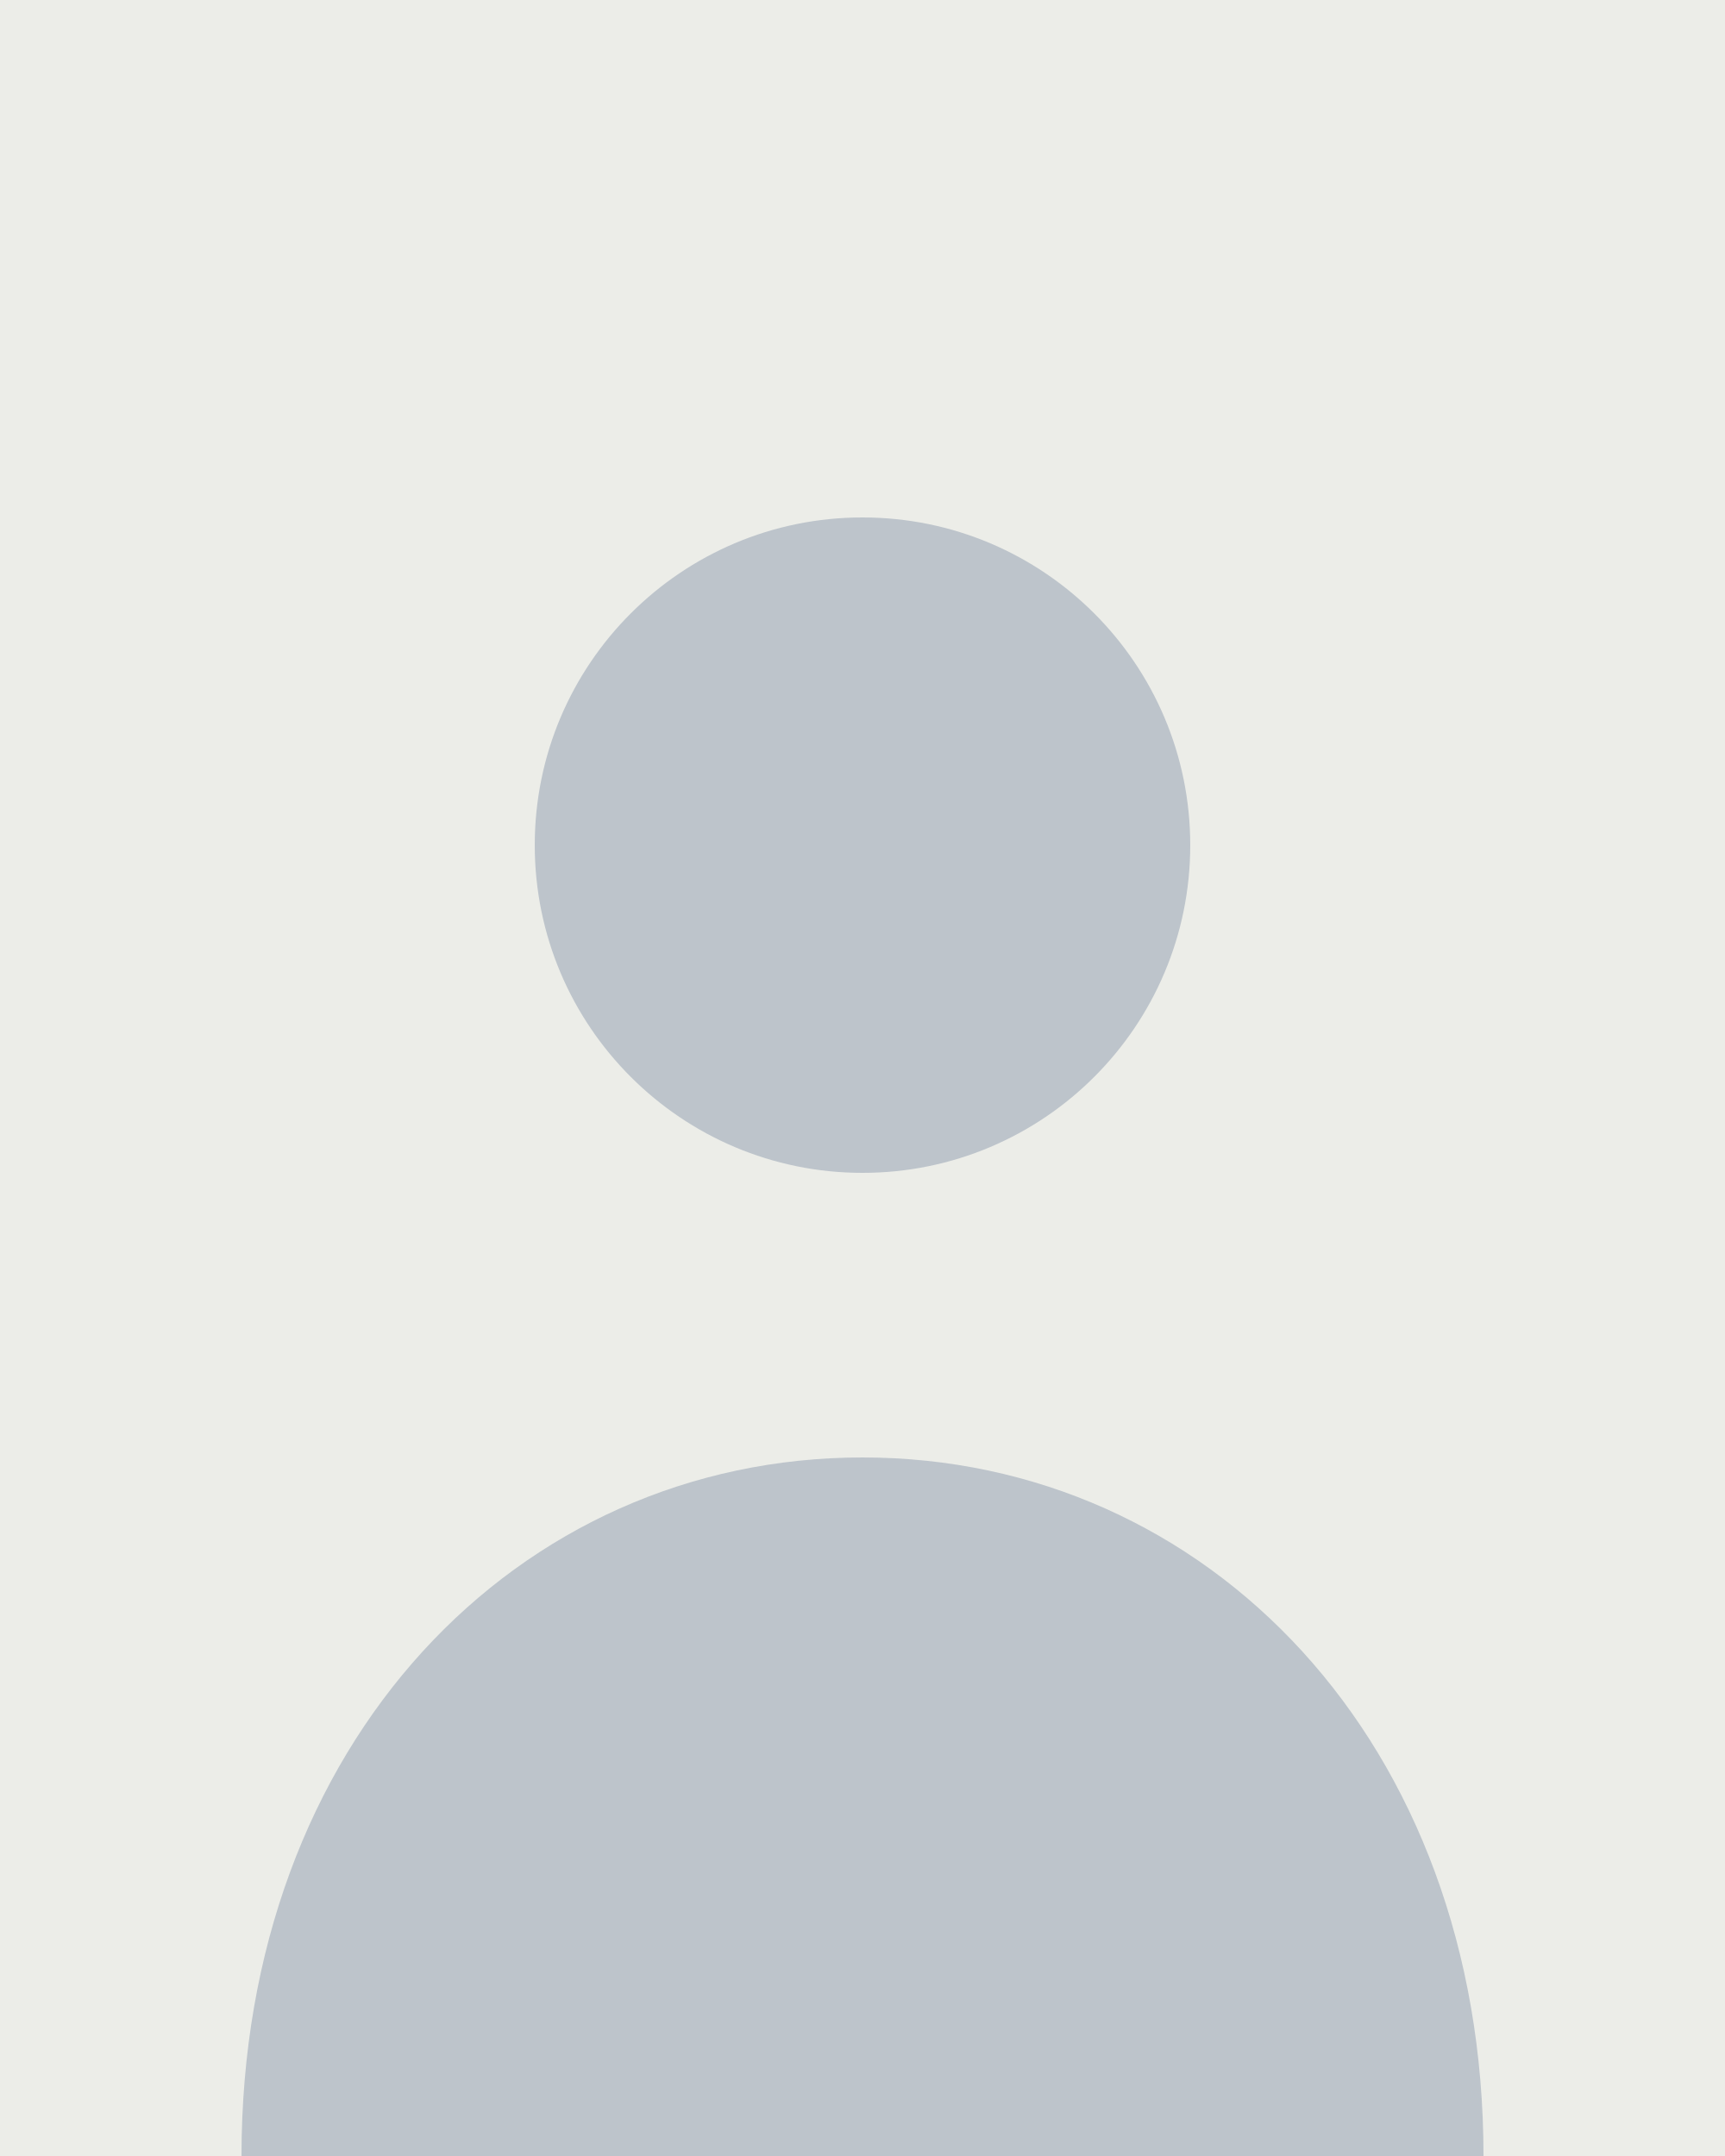
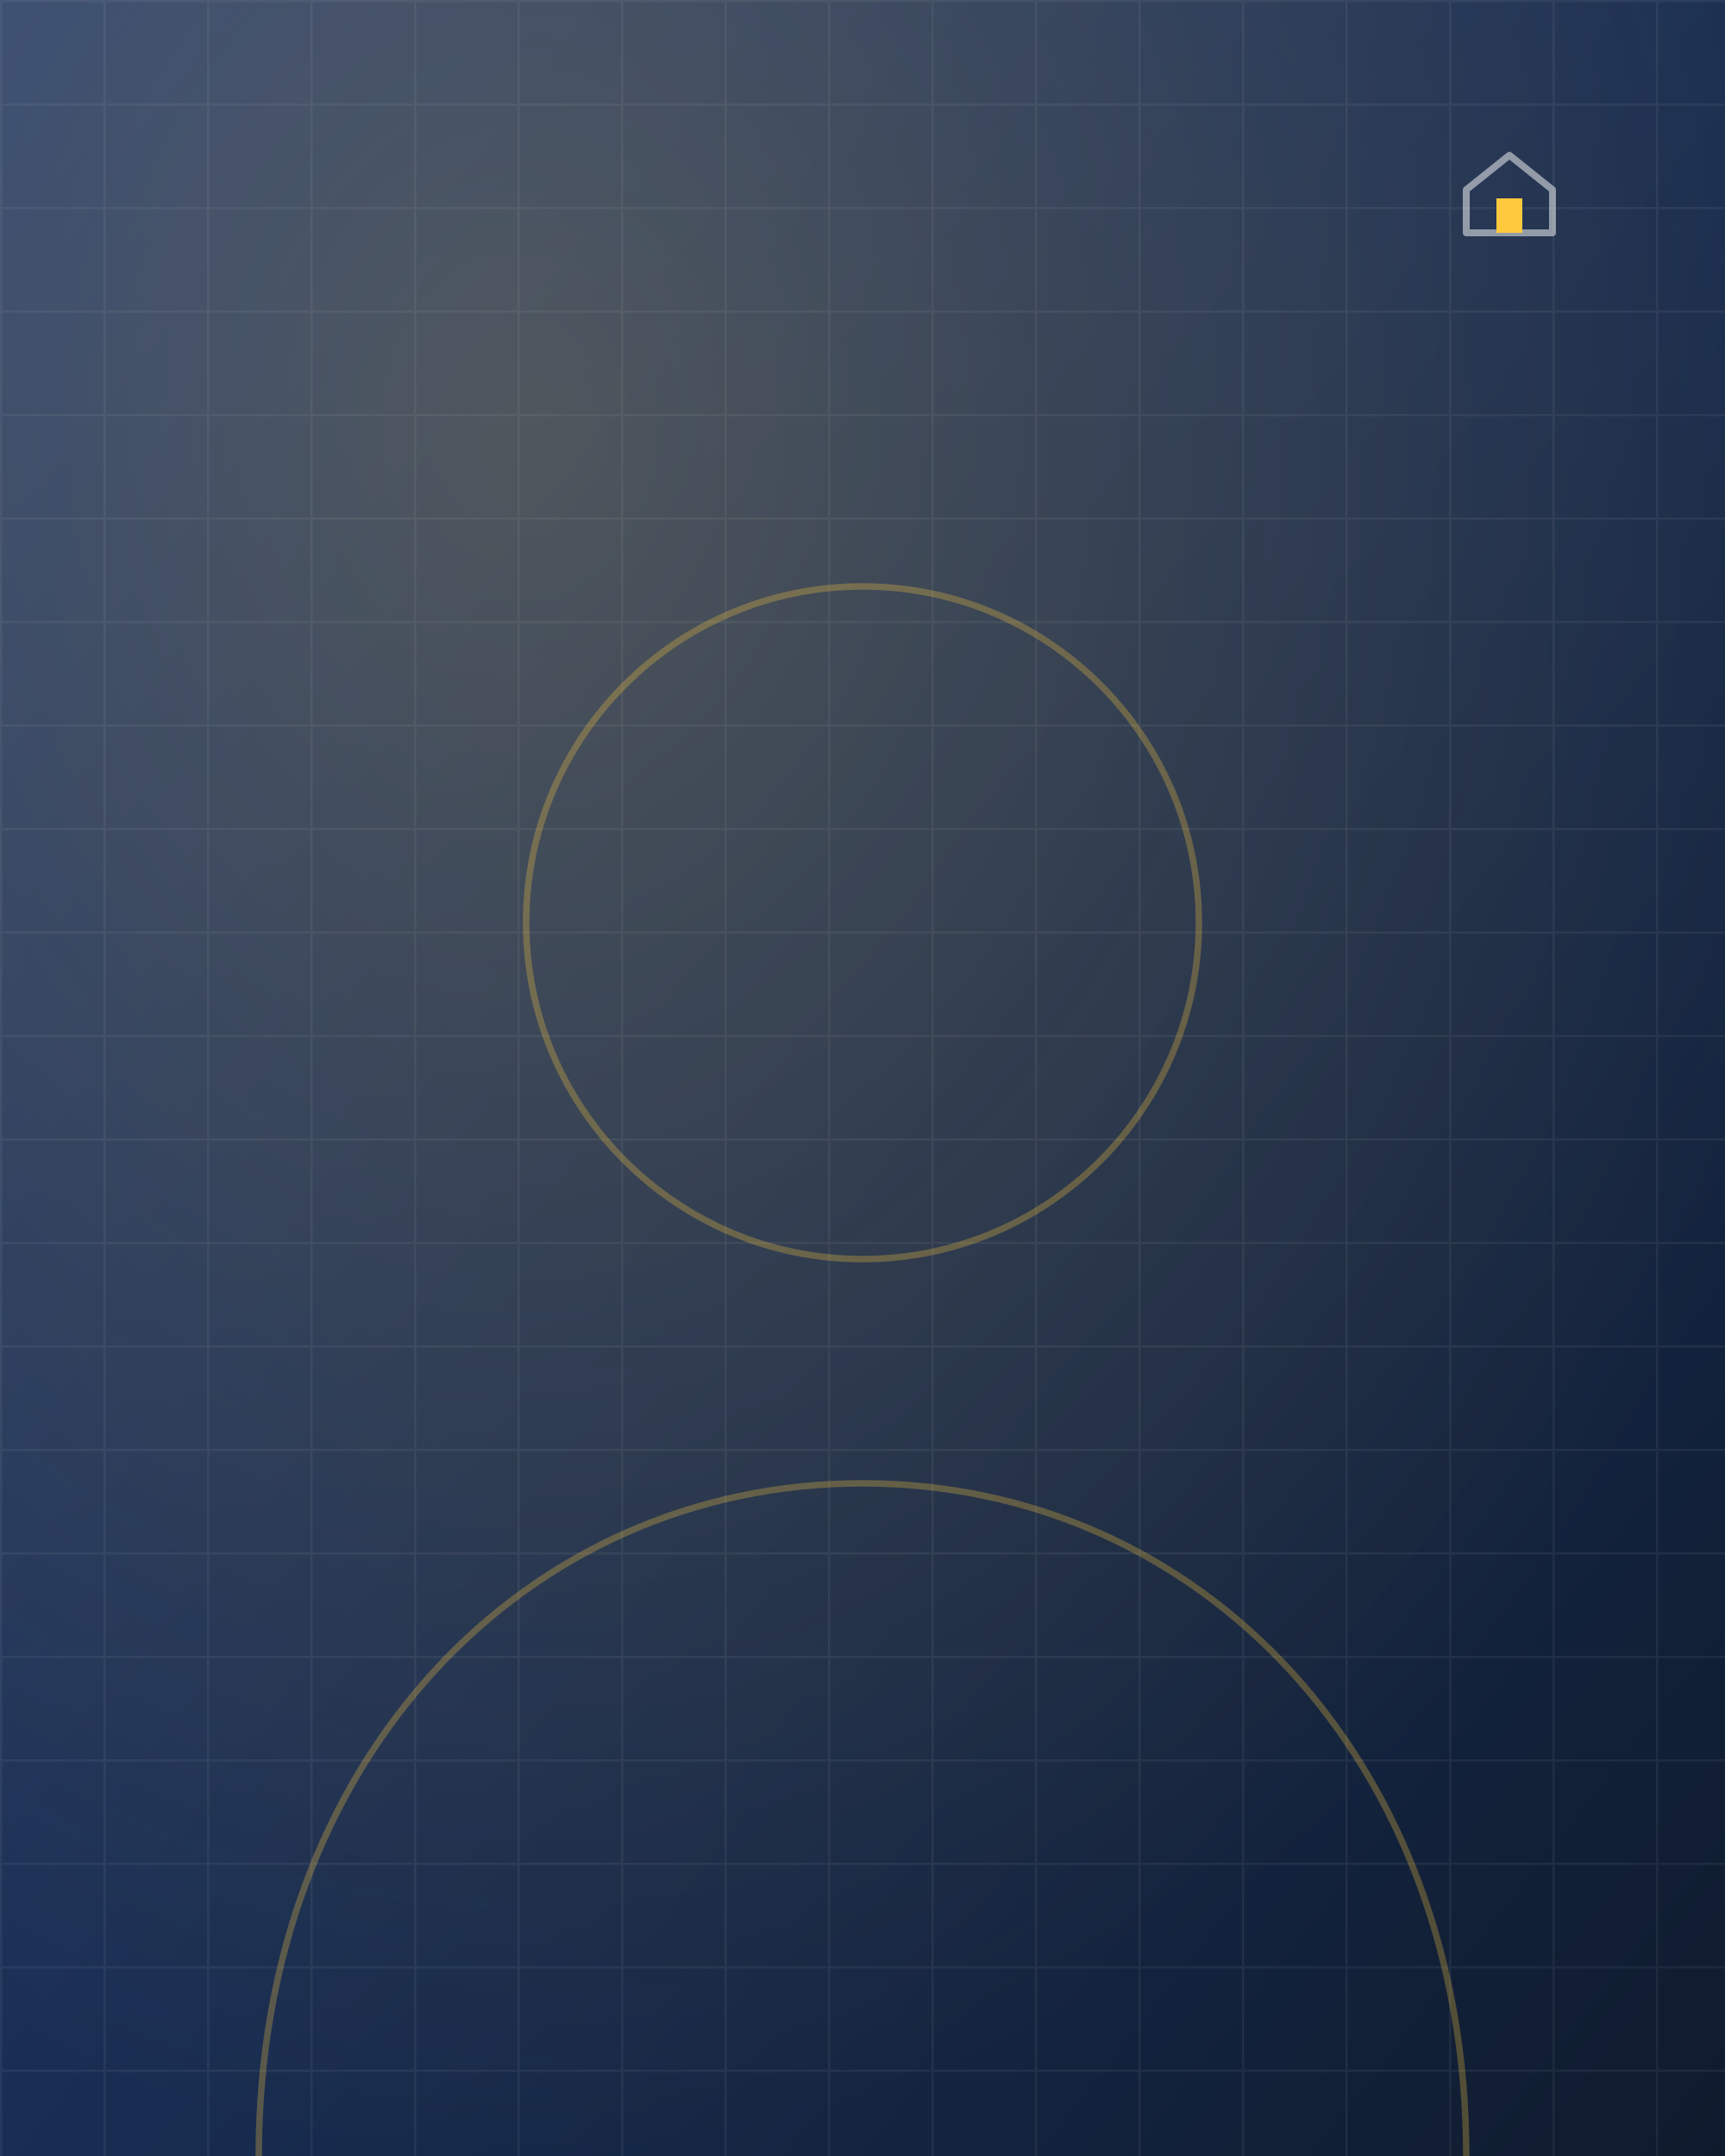
<svg xmlns="http://www.w3.org/2000/svg" viewBox="0 0 400 500" role="img" aria-label="Platzhalter für ein Porträtfoto">
-   <rect width="400" height="500" fill="#ecede8" />
-   <circle cx="200" cy="196" r="76" fill="#8e9bae" opacity="0.5" />
-   <path d="M56 500c0-96 64-162 144-162s144 66 144 162Z" fill="#8e9bae" opacity="0.5" />
+   <defs>
+     <linearGradient id="bg" x1="0" y1="0" x2="1" y2="1">
+       <stop offset="0" stop-color="#23407a" />
+       <stop offset="1" stop-color="#0f1b2d" />
+     </linearGradient>
+     <pattern id="grid" width="24" height="24" patternUnits="userSpaceOnUse">
+       <path d="M24 0H0V24" fill="none" stroke="#ffffff" stroke-opacity="0.06" stroke-width="1" />
+     </pattern>
+     <radialGradient id="glow" cx="0.3" cy="0.2" r="0.8">
+       <stop offset="0" stop-color="#ffc83d" stop-opacity="0.22" />
+       <stop offset="1" stop-color="#ffc83d" stop-opacity="0" />
+     </radialGradient>
+   </defs>
+   <rect width="400" height="500" fill="url(#bg)" />
+   <rect width="400" height="500" fill="url(#grid)" />
+   <rect width="400" height="500" fill="url(#glow)" />
+   <g fill="none" stroke="#ffc83d" stroke-opacity="0.28" stroke-width="1.5">
+     <circle cx="200" cy="214" r="78" />
+     <path d="M60 500c0-92 62-156 140-156s140 64 140 156" />
+   </g>
+   <g transform="translate(340 34)" fill="none" stroke="#ffffff" stroke-opacity="0.5" stroke-width="1.6" stroke-linejoin="round">
+     <path d="M0 10 10 2l10 8v10H0z" />
+     <rect x="7" y="12" width="6" height="8" fill="#ffc83d" stroke="none" />
+   </g>
</svg>
